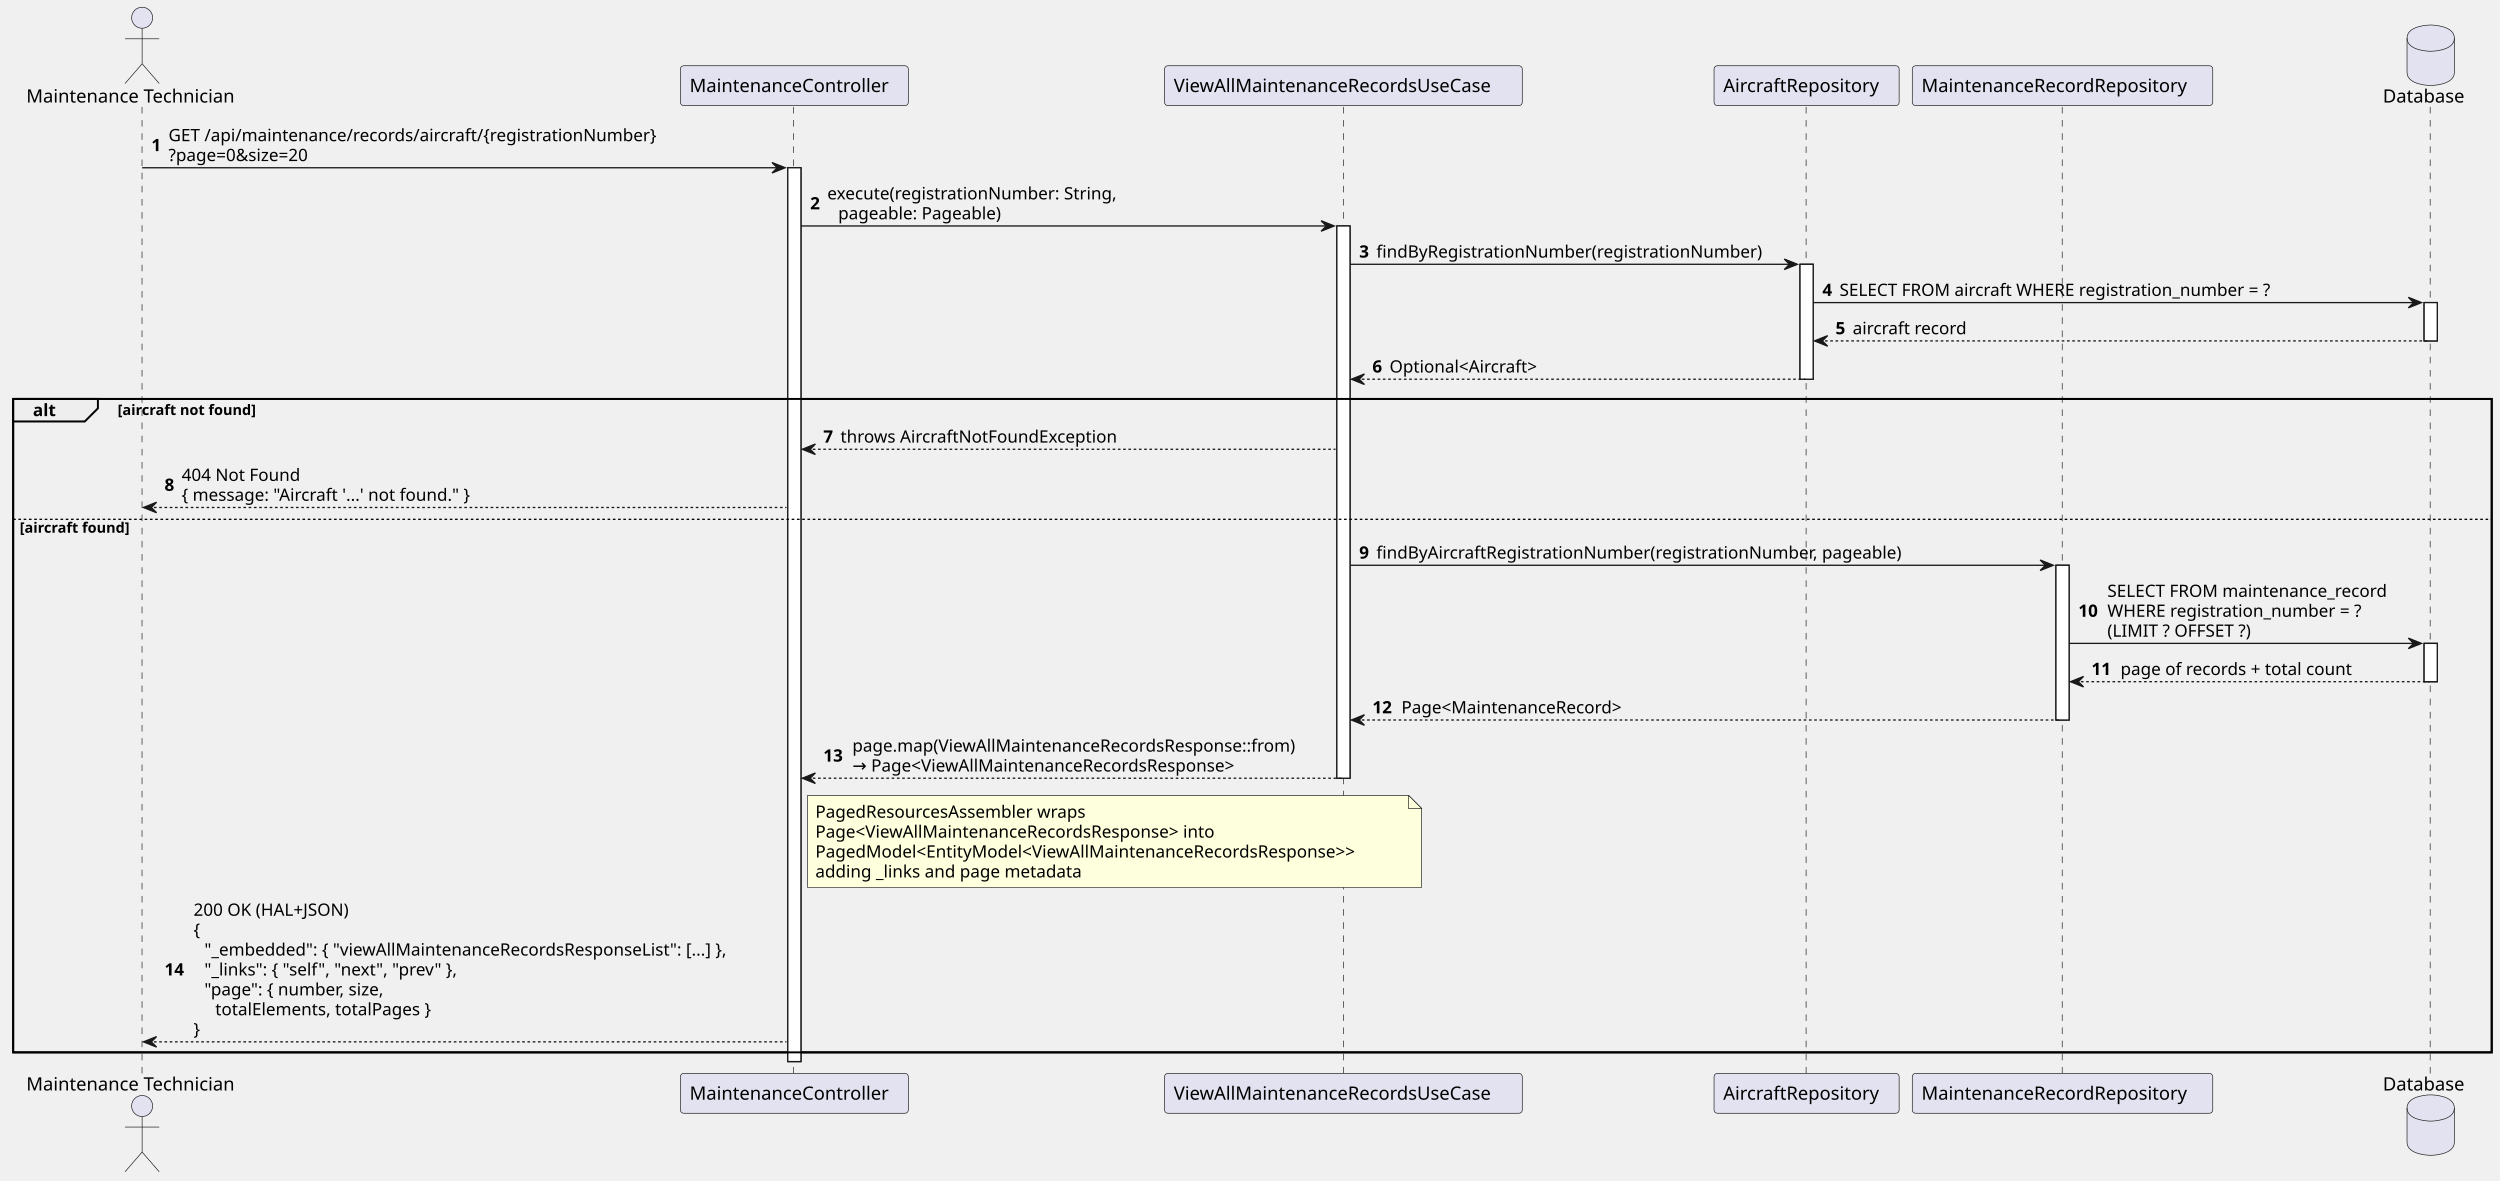
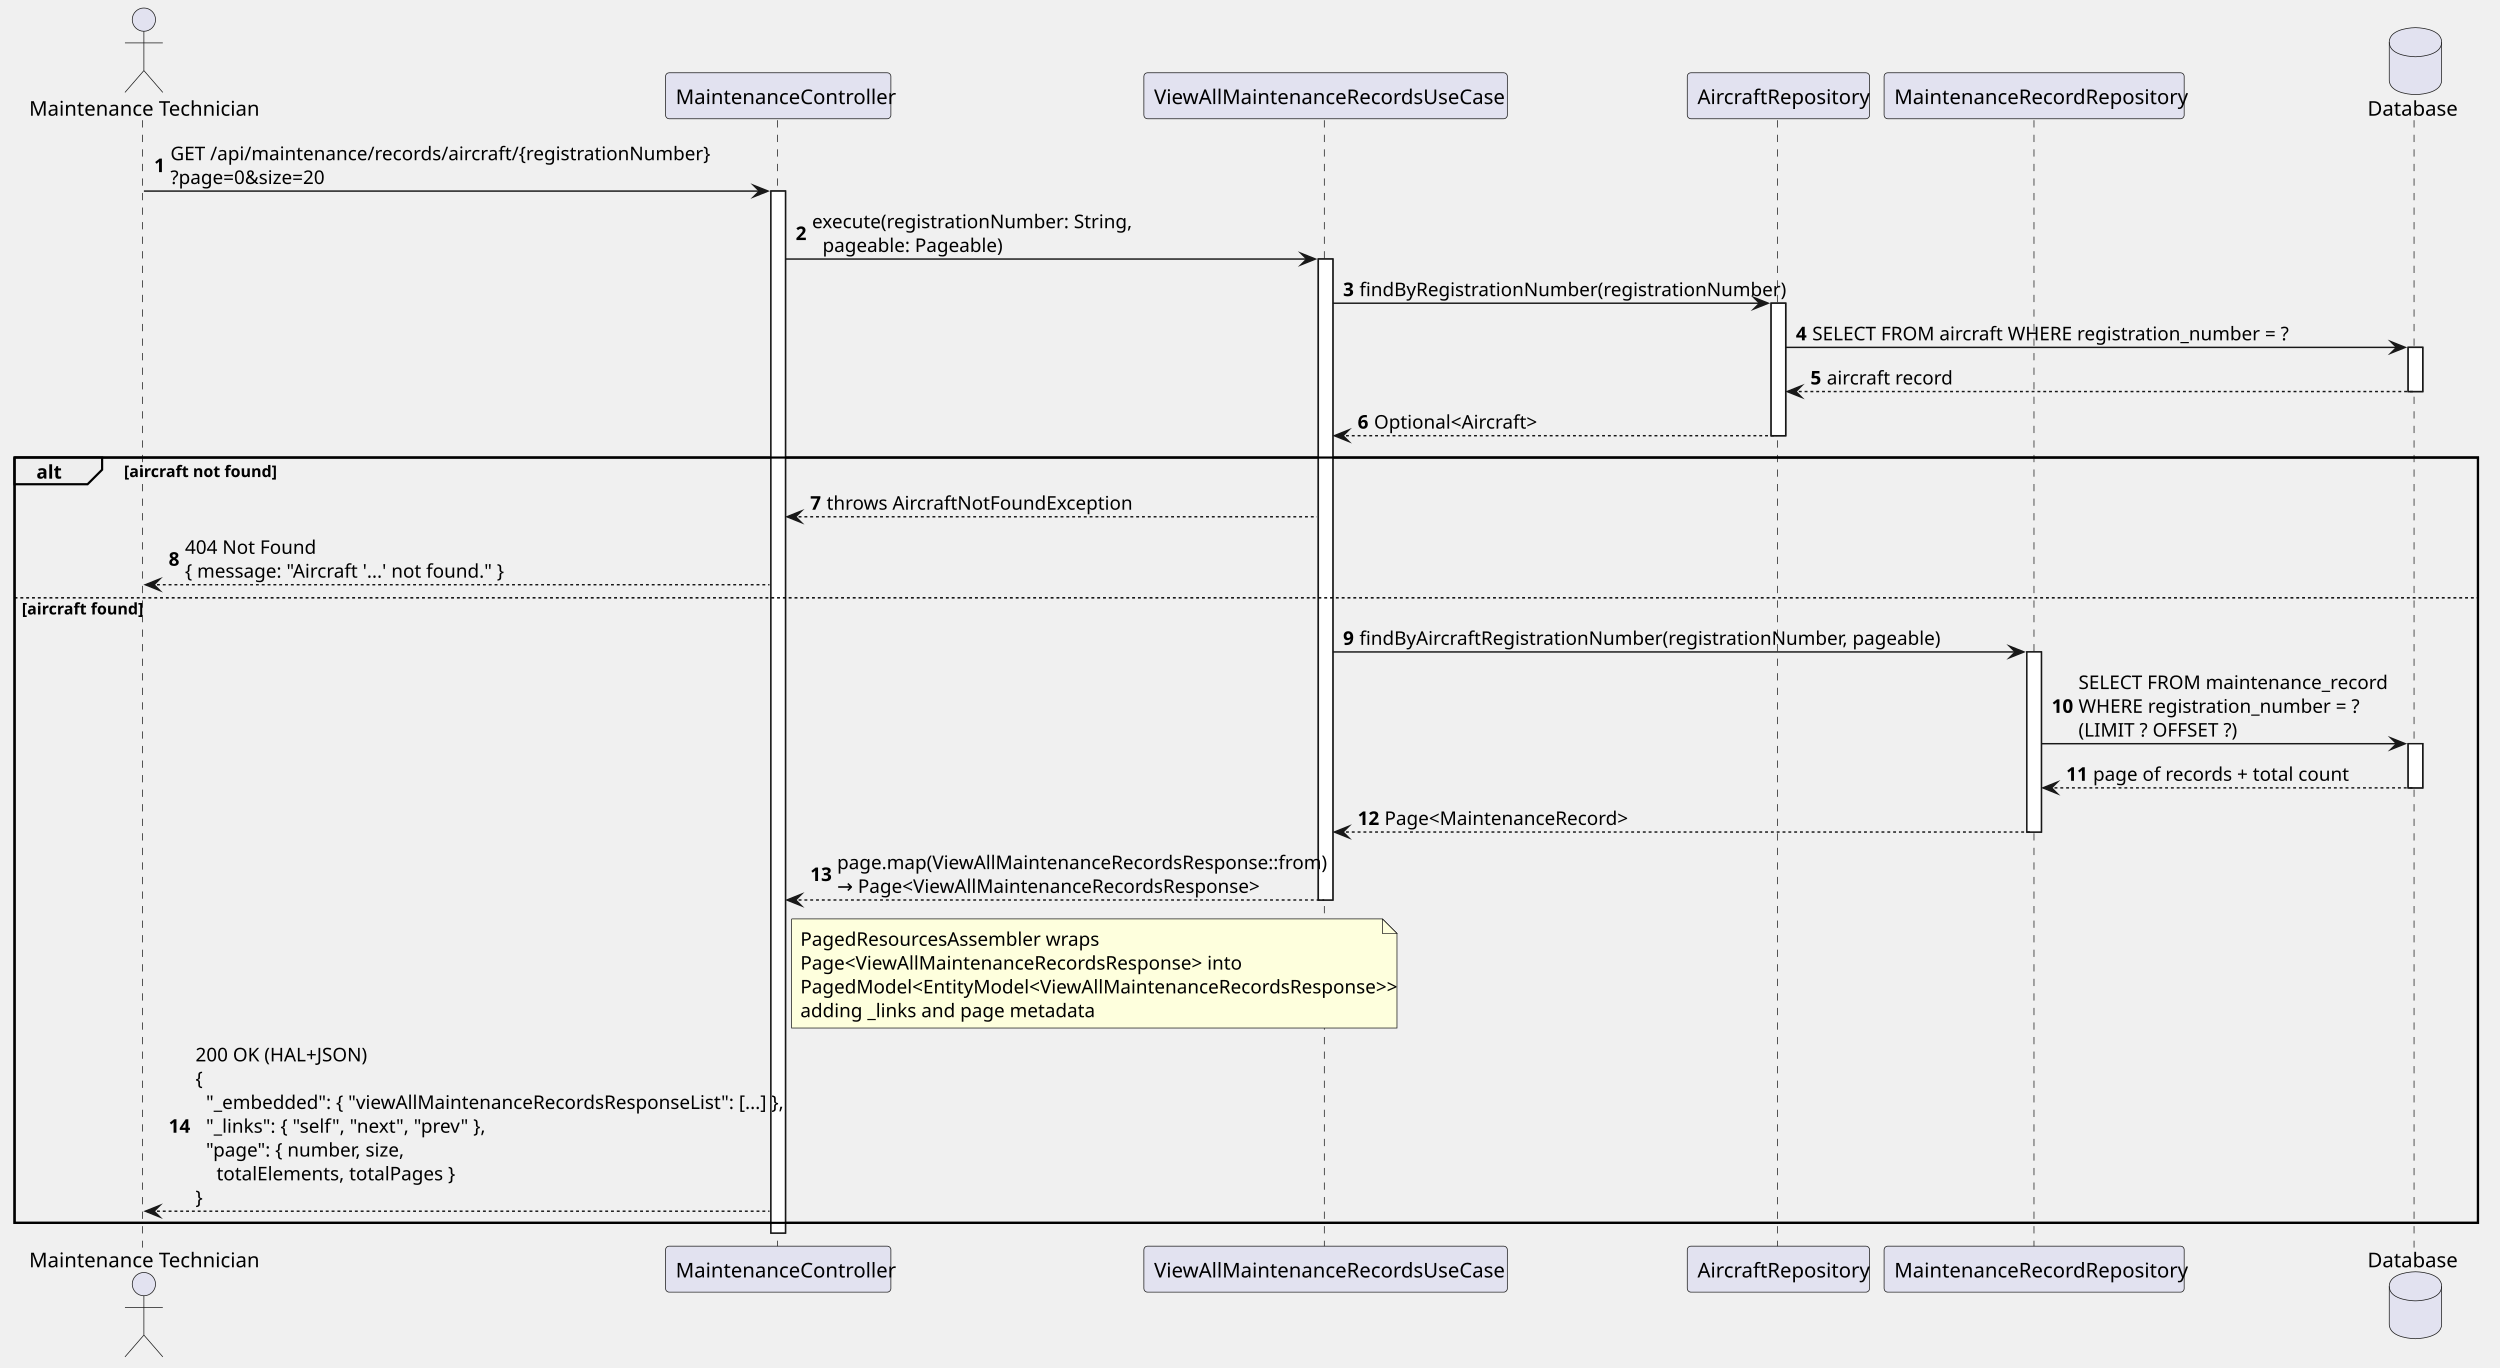
- <svg xmlns="http://www.w3.org/2000/svg" contentStyleType="text/css" data-diagram-type="SEQUENCE" height="898px" preserveAspectRatio="none" style="width:1901px;height:898px;background:#FFFFFF;" version="1.1" viewBox="0 0 1901 898" width="1901px" zoomAndPan="magnify">
+ <svg xmlns="http://www.w3.org/2000/svg" contentStyleType="text/css" data-diagram-type="SEQUENCE" height="940px" preserveAspectRatio="none" style="width:1718px;height:940px;background:#FFFFFF;" version="1.1" viewBox="0 0 1718 940" width="1718px" zoomAndPan="magnify">
  <defs />
  <g>
    <g>
-       <rect fill="#FFFFFF" height="679.656" style="stroke:#181818;stroke-width:1;" width="10" x="599.033" y="127.562" />
-     </g>
-     <g>
-       <rect fill="#FFFFFF" height="419.93" style="stroke:#181818;stroke-width:1;" width="10" x="1016.54" y="171.828" />
-     </g>
-     <g>
-       <rect fill="#FFFFFF" height="87.398" style="stroke:#181818;stroke-width:1;" width="10" x="1368.732" y="200.961" />
-     </g>
-     <g>
-       <rect fill="#FFFFFF" height="117.664" style="stroke:#181818;stroke-width:1;" width="10" x="1563.344" y="429.828" />
-     </g>
-     <g>
-       <rect fill="#FFFFFF" height="29.133" style="stroke:#181818;stroke-width:1;" width="10" x="1843.306" y="230.094" />
-     </g>
-     <g>
-       <rect fill="#FFFFFF" height="29.133" style="stroke:#181818;stroke-width:1;" width="10" x="1843.306" y="489.227" />
-     </g>
-     <rect fill="none" height="496.859" style="stroke:#000000;stroke-width:1.5;" width="1884.706" x="10" y="303.359" />
-     <g class="participant-lifeline" data-entity-uid="part1" data-qualified-name="MT" id="part1-lifeline">
-       <g>
-         <rect fill="#000000" fill-opacity="0" height="735.922" width="8" x="104.073" y="81.297" />
-         <line style="stroke:#181818;stroke-width:0.5;stroke-dasharray:5,5;" x1="108" x2="108" y1="81.297" y2="817.219" />
-       </g>
-     </g>
-     <g class="participant-lifeline" data-entity-uid="part2" data-qualified-name="Ctrl" id="part2-lifeline">
-       <g>
-         <rect fill="#000000" fill-opacity="0" height="735.922" width="8" x="600.033" y="81.297" />
-         <line style="stroke:#181818;stroke-width:0.5;stroke-dasharray:5,5;" x1="603.367" x2="603.367" y1="81.297" y2="817.219" />
-       </g>
-     </g>
-     <g class="participant-lifeline" data-entity-uid="part3" data-qualified-name="UC" id="part3-lifeline">
-       <g>
-         <rect fill="#000000" fill-opacity="0" height="735.922" width="8" x="1017.54" y="81.297" />
-         <line style="stroke:#181818;stroke-width:0.5;stroke-dasharray:5,5;" x1="1021.54" x2="1021.54" y1="81.297" y2="817.219" />
-       </g>
-     </g>
-     <g class="participant-lifeline" data-entity-uid="part4" data-qualified-name="AircraftRepo" id="part4-lifeline">
-       <g>
-         <rect fill="#000000" fill-opacity="0" height="735.922" width="8" x="1369.732" y="81.297" />
-         <line style="stroke:#181818;stroke-width:0.5;stroke-dasharray:5,5;" x1="1373.36" x2="1373.36" y1="81.297" y2="817.219" />
-       </g>
-     </g>
-     <g class="participant-lifeline" data-entity-uid="part5" data-qualified-name="Repo" id="part5-lifeline">
-       <g>
-         <rect fill="#000000" fill-opacity="0" height="735.922" width="8" x="1564.344" y="81.297" />
-         <line style="stroke:#181818;stroke-width:0.5;stroke-dasharray:5,5;" x1="1568.105" x2="1568.105" y1="81.297" y2="817.219" />
-       </g>
-     </g>
-     <g class="participant-lifeline" data-entity-uid="part6" data-qualified-name="DB" id="part6-lifeline">
-       <g>
-         <rect fill="#000000" fill-opacity="0" height="735.922" width="8" x="1844.306" y="81.297" />
-         <line style="stroke:#181818;stroke-width:0.5;stroke-dasharray:5,5;" x1="1847.905" x2="1847.905" y1="81.297" y2="817.219" />
-       </g>
-     </g>
-     <g class="participant participant-head" data-entity-uid="part1" data-qualified-name="MT" id="part1-head">
-       <text fill="#000000" font-family="sans-serif" font-size="14" lengthAdjust="spacing" textLength="170.147" x="20" y="77.995">Maintenance Technician</text>
-       <ellipse cx="108.073" cy="13.5" fill="#E2E2F0" rx="8" ry="8" style="stroke:#181818;stroke-width:0.5;" />
-       <path d="M108.073,21.5 L108.073,48.5 M95.073,29.5 L121.073,29.5 M108.073,48.5 L95.073,63.5 M108.073,48.5 L121.073,63.5" fill="none" style="stroke:#181818;stroke-width:0.5;" />
-     </g>
-     <g class="participant participant-tail" data-entity-uid="part1" data-qualified-name="MT" id="part1-tail">
-       <text fill="#000000" font-family="sans-serif" font-size="14" lengthAdjust="spacing" textLength="170.147" x="20" y="829.214">Maintenance Technician</text>
-       <ellipse cx="108.073" cy="841.016" fill="#E2E2F0" rx="8" ry="8" style="stroke:#181818;stroke-width:0.5;" />
-       <path d="M108.073,849.016 L108.073,876.016 M95.073,857.016 L121.073,857.016 M108.073,876.016 L95.073,891.016 M108.073,876.016 L121.073,891.016" fill="none" style="stroke:#181818;stroke-width:0.5;" />
-     </g>
-     <g class="participant participant-head" data-entity-uid="part2" data-qualified-name="Ctrl" id="part2-head">
-       <rect fill="#E2E2F0" height="30.297" rx="2.5" ry="2.5" style="stroke:#181818;stroke-width:0.5;" width="173.332" x="517.367" y="50" />
-       <text fill="#000000" font-family="sans-serif" font-size="14" lengthAdjust="spacing" textLength="159.332" x="524.367" y="69.995">MaintenanceController</text>
-     </g>
-     <g class="participant participant-tail" data-entity-uid="part2" data-qualified-name="Ctrl" id="part2-tail">
-       <rect fill="#E2E2F0" height="30.297" rx="2.5" ry="2.5" style="stroke:#181818;stroke-width:0.5;" width="173.332" x="517.367" y="816.219" />
-       <text fill="#000000" font-family="sans-serif" font-size="14" lengthAdjust="spacing" textLength="159.332" x="524.367" y="836.214">MaintenanceController</text>
-     </g>
-     <g class="participant participant-head" data-entity-uid="part3" data-qualified-name="UC" id="part3-head">
-       <rect fill="#E2E2F0" height="30.297" rx="2.5" ry="2.5" style="stroke:#181818;stroke-width:0.5;" width="272.002" x="885.54" y="50" />
-       <text fill="#000000" font-family="sans-serif" font-size="14" lengthAdjust="spacing" textLength="258.002" x="892.54" y="69.995">ViewAllMaintenanceRecordsUseCase</text>
-     </g>
-     <g class="participant participant-tail" data-entity-uid="part3" data-qualified-name="UC" id="part3-tail">
-       <rect fill="#E2E2F0" height="30.297" rx="2.5" ry="2.5" style="stroke:#181818;stroke-width:0.5;" width="272.002" x="885.54" y="816.219" />
-       <text fill="#000000" font-family="sans-serif" font-size="14" lengthAdjust="spacing" textLength="258.002" x="892.54" y="836.214">ViewAllMaintenanceRecordsUseCase</text>
-     </g>
-     <g class="participant participant-head" data-entity-uid="part4" data-qualified-name="AircraftRepo" id="part4-head">
-       <rect fill="#E2E2F0" height="30.297" rx="2.5" ry="2.5" style="stroke:#181818;stroke-width:0.5;" width="140.745" x="1303.36" y="50" />
-       <text fill="#000000" font-family="sans-serif" font-size="14" lengthAdjust="spacing" textLength="126.745" x="1310.36" y="69.995">AircraftRepository</text>
-     </g>
-     <g class="participant participant-tail" data-entity-uid="part4" data-qualified-name="AircraftRepo" id="part4-tail">
-       <rect fill="#E2E2F0" height="30.297" rx="2.5" ry="2.5" style="stroke:#181818;stroke-width:0.5;" width="140.745" x="1303.36" y="816.219" />
-       <text fill="#000000" font-family="sans-serif" font-size="14" lengthAdjust="spacing" textLength="126.745" x="1310.36" y="836.214">AircraftRepository</text>
-     </g>
-     <g class="participant participant-head" data-entity-uid="part5" data-qualified-name="Repo" id="part5-head">
-       <rect fill="#E2E2F0" height="30.297" rx="2.5" ry="2.5" style="stroke:#181818;stroke-width:0.5;" width="228.477" x="1454.105" y="50" />
-       <text fill="#000000" font-family="sans-serif" font-size="14" lengthAdjust="spacing" textLength="214.477" x="1461.105" y="69.995">MaintenanceRecordRepository</text>
-     </g>
-     <g class="participant participant-tail" data-entity-uid="part5" data-qualified-name="Repo" id="part5-tail">
-       <rect fill="#E2E2F0" height="30.297" rx="2.5" ry="2.5" style="stroke:#181818;stroke-width:0.5;" width="228.477" x="1454.105" y="816.219" />
-       <text fill="#000000" font-family="sans-serif" font-size="14" lengthAdjust="spacing" textLength="214.477" x="1461.105" y="836.214">MaintenanceRecordRepository</text>
-     </g>
-     <g class="participant participant-head" data-entity-uid="part6" data-qualified-name="DB" id="part6-head">
-       <text fill="#000000" font-family="sans-serif" font-size="14" lengthAdjust="spacing" textLength="66.801" x="1811.905" y="77.995">Database</text>
-       <path d="M1830.306,29 C1830.306,19 1848.306,19 1848.306,19 C1848.306,19 1866.306,19 1866.306,29 L1866.306,55 C1866.306,65 1848.306,65 1848.306,65 C1848.306,65 1830.306,65 1830.306,55 L1830.306,29" fill="#E2E2F0" style="stroke:#181818;stroke-width:0.5;" />
-       <path d="M1830.306,29 C1830.306,39 1848.306,39 1848.306,39 C1848.306,39 1866.306,39 1866.306,29" fill="none" style="stroke:#181818;stroke-width:0.5;" />
-     </g>
-     <g class="participant participant-tail" data-entity-uid="part6" data-qualified-name="DB" id="part6-tail">
-       <text fill="#000000" font-family="sans-serif" font-size="14" lengthAdjust="spacing" textLength="66.801" x="1811.905" y="829.214">Database</text>
-       <path d="M1830.306,842.516 C1830.306,832.516 1848.306,832.516 1848.306,832.516 C1848.306,832.516 1866.306,832.516 1866.306,842.516 L1866.306,868.516 C1866.306,878.516 1848.306,878.516 1848.306,878.516 C1848.306,878.516 1830.306,878.516 1830.306,868.516 L1830.306,842.516" fill="#E2E2F0" style="stroke:#181818;stroke-width:0.5;" />
-       <path d="M1830.306,842.516 C1830.306,852.516 1848.306,852.516 1848.306,852.516 C1848.306,852.516 1866.306,852.516 1866.306,842.516" fill="none" style="stroke:#181818;stroke-width:0.5;" />
-     </g>
-     <g>
-       <rect fill="#FFFFFF" height="679.656" style="stroke:#181818;stroke-width:1;" width="10" x="599.033" y="127.562" />
-     </g>
-     <g>
-       <rect fill="#FFFFFF" height="419.93" style="stroke:#181818;stroke-width:1;" width="10" x="1016.54" y="171.828" />
-     </g>
-     <g>
-       <rect fill="#FFFFFF" height="87.398" style="stroke:#181818;stroke-width:1;" width="10" x="1368.732" y="200.961" />
-     </g>
-     <g>
-       <rect fill="#FFFFFF" height="117.664" style="stroke:#181818;stroke-width:1;" width="10" x="1563.344" y="429.828" />
-     </g>
-     <g>
-       <rect fill="#FFFFFF" height="29.133" style="stroke:#181818;stroke-width:1;" width="10" x="1843.306" y="230.094" />
-     </g>
-     <g>
-       <rect fill="#FFFFFF" height="29.133" style="stroke:#181818;stroke-width:1;" width="10" x="1843.306" y="489.227" />
-     </g>
-     <g class="message" data-entity-1="part1" data-entity-2="part2" id="msg1">
-       <polygon fill="#181818" points="587.033,123.562,597.033,127.562,587.033,131.562,591.033,127.562" style="stroke:#181818;stroke-width:1;" />
-       <line style="stroke:#181818;stroke-width:1;" x1="108.073" x2="593.033" y1="127.562" y2="127.562" />
-       <text fill="#000000" font-family="sans-serif" font-size="13" font-weight="bold" lengthAdjust="spacing" textLength="9.045" x="115.073" y="114.93">1</text>
-       <text fill="#000000" font-family="sans-serif" font-size="13" lengthAdjust="spacing" textLength="397.179" x="128.119" y="107.364">GET /api/maintenance/records/aircraft/{registrationNumber}</text>
-       <text fill="#000000" font-family="sans-serif" font-size="13" lengthAdjust="spacing" textLength="121.31" x="128.119" y="122.497">?page=0&amp;size=20</text>
-     </g>
-     <g class="message" data-entity-1="part2" data-entity-2="part3" id="msg2">
-       <polygon fill="#181818" points="1004.54,167.828,1014.54,171.828,1004.54,175.828,1008.54,171.828" style="stroke:#181818;stroke-width:1;" />
-       <line style="stroke:#181818;stroke-width:1;" x1="609.033" x2="1010.54" y1="171.828" y2="171.828" />
-       <text fill="#000000" font-family="sans-serif" font-size="13" font-weight="bold" lengthAdjust="spacing" textLength="9.045" x="616.033" y="159.196">2</text>
-       <text fill="#000000" font-family="sans-serif" font-size="13" lengthAdjust="spacing" textLength="236.196" x="629.079" y="151.629">execute(registrationNumber: String,</text>
-       <text fill="#000000" font-family="sans-serif" font-size="13" lengthAdjust="spacing" textLength="133.764" x="637.343" y="166.762">pageable: Pageable)</text>
-     </g>
-     <g class="message" data-entity-1="part3" data-entity-2="part4" id="msg3">
-       <polygon fill="#181818" points="1356.732,196.961,1366.732,200.961,1356.732,204.961,1360.732,200.961" style="stroke:#181818;stroke-width:1;" />
-       <line style="stroke:#181818;stroke-width:1;" x1="1026.541" x2="1362.732" y1="200.961" y2="200.961" />
-       <text fill="#000000" font-family="sans-serif" font-size="13" font-weight="bold" lengthAdjust="spacing" textLength="9.045" x="1033.541" y="195.895">3</text>
-       <text fill="#000000" font-family="sans-serif" font-size="13" lengthAdjust="spacing" textLength="310.147" x="1046.586" y="195.895">findByRegistrationNumber(registrationNumber)</text>
-     </g>
-     <g class="message" data-entity-1="part4" data-entity-2="part6" id="msg4">
-       <polygon fill="#181818" points="1831.306,226.094,1841.306,230.094,1831.306,234.094,1835.306,230.094" style="stroke:#181818;stroke-width:1;" />
-       <line style="stroke:#181818;stroke-width:1;" x1="1378.732" x2="1837.306" y1="230.094" y2="230.094" />
-       <text fill="#000000" font-family="sans-serif" font-size="13" font-weight="bold" lengthAdjust="spacing" textLength="9.045" x="1385.732" y="225.028">4</text>
-       <text fill="#000000" font-family="sans-serif" font-size="13" lengthAdjust="spacing" textLength="357.157" x="1398.778" y="225.028">SELECT FROM aircraft WHERE registration_number = ?</text>
-     </g>
-     <g class="message" data-entity-1="part6" data-entity-2="part4" id="msg5">
-       <polygon fill="#181818" points="1389.732,255.227,1379.732,259.227,1389.732,263.227,1385.732,259.227" style="stroke:#181818;stroke-width:1;" />
-       <line style="stroke:#181818;stroke-width:1;stroke-dasharray:2,2;" x1="1383.732" x2="1847.306" y1="259.227" y2="259.227" />
-       <text fill="#000000" font-family="sans-serif" font-size="13" font-weight="bold" lengthAdjust="spacing" textLength="9.045" x="1395.732" y="254.161">5</text>
-       <text fill="#000000" font-family="sans-serif" font-size="13" lengthAdjust="spacing" textLength="93.228" x="1408.778" y="254.161">aircraft record</text>
-     </g>
-     <g class="message" data-entity-1="part4" data-entity-2="part3" id="msg6">
-       <polygon fill="#181818" points="1037.541,284.359,1027.541,288.359,1037.541,292.359,1033.541,288.359" style="stroke:#181818;stroke-width:1;" />
-       <line style="stroke:#181818;stroke-width:1;stroke-dasharray:2,2;" x1="1031.541" x2="1372.732" y1="288.359" y2="288.359" />
-       <text fill="#000000" font-family="sans-serif" font-size="13" font-weight="bold" lengthAdjust="spacing" textLength="9.045" x="1043.541" y="283.293">6</text>
-       <text fill="#000000" font-family="sans-serif" font-size="13" lengthAdjust="spacing" textLength="124.731" x="1056.586" y="283.293">Optional&lt;Aircraft&gt;</text>
-     </g>
-     <path d="M10,303.359 L74.443,303.359 L74.443,310.492 L64.443,320.492 L10,320.492 L10,303.359" fill="#EEEEEE" style="stroke:#000000;stroke-width:1.5;" />
-     <rect fill="none" height="496.859" style="stroke:#000000;stroke-width:1.5;" width="1884.706" x="10" y="303.359" />
-     <text fill="#000000" font-family="sans-serif" font-size="13" font-weight="bold" lengthAdjust="spacing" textLength="19.443" x="25" y="316.426">alt</text>
-     <text fill="#000000" font-family="sans-serif" font-size="11" font-weight="bold" lengthAdjust="spacing" textLength="120.269" x="89.443" y="315.57">[aircraft not found]</text>
-     <g class="message" data-entity-1="part3" data-entity-2="part2" id="msg7">
-       <polygon fill="#181818" points="620.033,337.625,610.033,341.625,620.033,345.625,616.033,341.625" style="stroke:#181818;stroke-width:1;" />
-       <line style="stroke:#181818;stroke-width:1;stroke-dasharray:2,2;" x1="614.033" x2="1015.54" y1="341.625" y2="341.625" />
-       <text fill="#000000" font-family="sans-serif" font-size="13" font-weight="bold" lengthAdjust="spacing" textLength="9.045" x="626.033" y="336.559">7</text>
-       <text fill="#000000" font-family="sans-serif" font-size="13" lengthAdjust="spacing" textLength="223.298" x="639.079" y="336.559">throws AircraftNotFoundException</text>
-     </g>
-     <g class="message" data-entity-1="part2" data-entity-2="part1" id="msg8">
-       <polygon fill="#181818" points="119.073,381.891,109.073,385.891,119.073,389.891,115.073,385.891" style="stroke:#181818;stroke-width:1;" />
-       <line style="stroke:#181818;stroke-width:1;stroke-dasharray:2,2;" x1="113.073" x2="598.033" y1="385.891" y2="385.891" />
-       <text fill="#000000" font-family="sans-serif" font-size="13" font-weight="bold" lengthAdjust="spacing" textLength="9.045" x="125.073" y="373.258">8</text>
-       <text fill="#000000" font-family="sans-serif" font-size="13" lengthAdjust="spacing" textLength="96.015" x="138.119" y="365.692">404 Not Found</text>
-       <text fill="#000000" font-family="sans-serif" font-size="13" lengthAdjust="spacing" textLength="246.308" x="138.119" y="380.825">{ message: "Aircraft '...' not found." }</text>
-     </g>
-     <line style="stroke:#000000;stroke-width:1;stroke-dasharray:2,2;" x1="10" x2="1894.706" y1="394.891" y2="394.891" />
-     <text fill="#000000" font-family="sans-serif" font-size="11" font-weight="bold" lengthAdjust="spacing" textLength="95.793" x="15" y="405.101">[aircraft found]</text>
-     <g class="message" data-entity-1="part3" data-entity-2="part5" id="msg9">
-       <polygon fill="#181818" points="1551.344,425.828,1561.344,429.828,1551.344,433.828,1555.344,429.828" style="stroke:#181818;stroke-width:1;" />
-       <line style="stroke:#181818;stroke-width:1;" x1="1026.541" x2="1557.344" y1="429.828" y2="429.828" />
-       <text fill="#000000" font-family="sans-serif" font-size="13" font-weight="bold" lengthAdjust="spacing" textLength="9.045" x="1033.541" y="424.762">9</text>
-       <text fill="#000000" font-family="sans-serif" font-size="13" lengthAdjust="spacing" textLength="426.69" x="1046.586" y="424.762">findByAircraftRegistrationNumber(registrationNumber, pageable)</text>
-     </g>
-     <g class="message" data-entity-1="part5" data-entity-2="part6" id="msg10">
-       <polygon fill="#181818" points="1831.306,485.227,1841.306,489.227,1831.306,493.227,1835.306,489.227" style="stroke:#181818;stroke-width:1;" />
-       <line style="stroke:#181818;stroke-width:1;" x1="1573.344" x2="1837.306" y1="489.227" y2="489.227" />
-       <text fill="#000000" font-family="sans-serif" font-size="13" font-weight="bold" lengthAdjust="spacing" textLength="18.091" x="1580.344" y="469.028">10</text>
-       <text fill="#000000" font-family="sans-serif" font-size="13" lengthAdjust="spacing" textLength="228.871" x="1602.435" y="453.895">SELECT FROM maintenance_record</text>
-       <text fill="#000000" font-family="sans-serif" font-size="13" lengthAdjust="spacing" textLength="210.806" x="1602.435" y="469.028">WHERE registration_number = ?</text>
-       <text fill="#000000" font-family="sans-serif" font-size="13" lengthAdjust="spacing" textLength="120.002" x="1602.435" y="484.161">(LIMIT ? OFFSET ?)</text>
-     </g>
-     <g class="message" data-entity-1="part6" data-entity-2="part5" id="msg11">
-       <polygon fill="#181818" points="1584.344,514.359,1574.344,518.359,1584.344,522.359,1580.344,518.359" style="stroke:#181818;stroke-width:1;" />
-       <line style="stroke:#181818;stroke-width:1;stroke-dasharray:2,2;" x1="1578.344" x2="1847.306" y1="518.359" y2="518.359" />
-       <text fill="#000000" font-family="sans-serif" font-size="13" font-weight="bold" lengthAdjust="spacing" textLength="18.091" x="1590.344" y="513.293">11</text>
-       <text fill="#000000" font-family="sans-serif" font-size="13" lengthAdjust="spacing" textLength="191.769" x="1612.435" y="513.293">page of records + total count</text>
-     </g>
-     <g class="message" data-entity-1="part5" data-entity-2="part3" id="msg12">
-       <polygon fill="#181818" points="1037.541,543.492,1027.541,547.492,1037.541,551.492,1033.541,547.492" style="stroke:#181818;stroke-width:1;" />
-       <line style="stroke:#181818;stroke-width:1;stroke-dasharray:2,2;" x1="1031.541" x2="1567.344" y1="547.492" y2="547.492" />
-       <text fill="#000000" font-family="sans-serif" font-size="13" font-weight="bold" lengthAdjust="spacing" textLength="18.091" x="1043.541" y="542.426">12</text>
-       <text fill="#000000" font-family="sans-serif" font-size="13" lengthAdjust="spacing" textLength="183.289" x="1065.631" y="542.426">Page&lt;MaintenanceRecord&gt;</text>
-     </g>
-     <g class="message" data-entity-1="part3" data-entity-2="part2" id="msg13">
-       <polygon fill="#181818" points="620.033,587.758,610.033,591.758,620.033,595.758,616.033,591.758" style="stroke:#181818;stroke-width:1;" />
-       <line style="stroke:#181818;stroke-width:1;stroke-dasharray:2,2;" x1="614.033" x2="1020.54" y1="591.758" y2="591.758" />
-       <text fill="#000000" font-family="sans-serif" font-size="13" font-weight="bold" lengthAdjust="spacing" textLength="18.091" x="626.033" y="579.125">13</text>
-       <text fill="#000000" font-family="sans-serif" font-size="13" lengthAdjust="spacing" textLength="361.416" x="648.124" y="571.559">page.map(ViewAllMaintenanceRecordsResponse::from)</text>
-       <text fill="#000000" font-family="sans-serif" font-size="13" lengthAdjust="spacing" textLength="315.358" x="648.124" y="586.692">→ Page&lt;ViewAllMaintenanceRecordsResponse&gt;</text>
-     </g>
-     <path d="M614,604.758 L614,674.758 L1081,674.758 L1081,614.758 L1071,604.758 L614,604.758" fill="#FEFFDD" style="stroke:#181818;stroke-width:0.5;" />
-     <path d="M1071,604.758 L1071,614.758 L1081,614.758 L1071,604.758" fill="#FEFFDD" style="stroke:#181818;stroke-width:0.5;" />
-     <text fill="#000000" font-family="sans-serif" font-size="13" lengthAdjust="spacing" textLength="218.975" x="620" y="621.825">PagedResourcesAssembler wraps</text>
-     <text fill="#000000" font-family="sans-serif" font-size="13" lengthAdjust="spacing" textLength="329.367" x="620" y="636.957">Page&lt;ViewAllMaintenanceRecordsResponse&gt; into</text>
-     <text fill="#000000" font-family="sans-serif" font-size="13" lengthAdjust="spacing" textLength="446.386" x="620" y="652.09">PagedModel&lt;EntityModel&lt;ViewAllMaintenanceRecordsResponse&gt;&gt;</text>
-     <text fill="#000000" font-family="sans-serif" font-size="13" lengthAdjust="spacing" textLength="217.299" x="620" y="667.223">adding _links and page metadata</text>
-     <g class="message" data-entity-1="part2" data-entity-2="part1" id="msg14">
-       <polygon fill="#181818" points="119.073,788.219,109.073,792.219,119.073,796.219,115.073,792.219" style="stroke:#181818;stroke-width:1;" />
-       <line style="stroke:#181818;stroke-width:1;stroke-dasharray:2,2;" x1="113.073" x2="598.033" y1="792.219" y2="792.219" />
-       <text fill="#000000" font-family="sans-serif" font-size="13" font-weight="bold" lengthAdjust="spacing" textLength="18.091" x="125.073" y="741.754">14</text>
-       <text fill="#000000" font-family="sans-serif" font-size="13" lengthAdjust="spacing" textLength="130.825" x="147.164" y="696.356">200 OK (HAL+JSON)</text>
-       <text fill="#000000" font-family="sans-serif" font-size="13" lengthAdjust="spacing" textLength="8.271" x="147.164" y="711.489">{</text>
-       <text fill="#000000" font-family="sans-serif" font-size="13" lengthAdjust="spacing" textLength="436.604" x="155.429" y="726.622">"_embedded": { "viewAllMaintenanceRecordsResponseList": [...] },</text>
-       <text fill="#000000" font-family="sans-serif" font-size="13" lengthAdjust="spacing" textLength="219.356" x="155.429" y="741.754">"_links": { "self", "next", "prev" },</text>
-       <text fill="#000000" font-family="sans-serif" font-size="13" lengthAdjust="spacing" textLength="153.683" x="155.429" y="756.887">"page": { number, size,</text>
-       <text fill="#000000" font-family="sans-serif" font-size="13" lengthAdjust="spacing" textLength="179.543" x="163.693" y="772.02">totalElements, totalPages }</text>
-       <text fill="#000000" font-family="sans-serif" font-size="13" lengthAdjust="spacing" textLength="8.271" x="147.164" y="787.153">}</text>
+       <rect fill="#FFFFFF" height="716.031" style="stroke:#181818;stroke-width:1;" width="10" x="529.784" y="131.312" />
+     </g>
+     <g>
+       <rect fill="#FFFFFF" height="440.461" style="stroke:#181818;stroke-width:1;" width="10" x="905.955" y="178.016" />
+     </g>
+     <g>
+       <rect fill="#FFFFFF" height="91.055" style="stroke:#181818;stroke-width:1;" width="10" x="1217.122" y="208.367" />
+     </g>
+     <g>
+       <rect fill="#FFFFFF" height="123.758" style="stroke:#181818;stroke-width:1;" width="10" x="1392.856" y="448.016" />
+     </g>
+     <g>
+       <rect fill="#FFFFFF" height="30.352" style="stroke:#181818;stroke-width:1;" width="10" x="1654.898" y="238.719" />
+     </g>
+     <g>
+       <rect fill="#FFFFFF" height="30.352" style="stroke:#181818;stroke-width:1;" width="10" x="1654.898" y="511.07" />
+     </g>
+     <rect fill="none" height="525.922" style="stroke:#000000;stroke-width:1.5;" width="1692.864" x="10" y="314.422" />
+     <g class="participant-lifeline" data-entity-uid="part1" data-qualified-name="MT" data-source-line="2" id="part1-lifeline">
+       <g>
+         <rect fill="#000000" fill-opacity="0" height="774.734" width="8" x="94.879" y="82.609" />
+         <line style="stroke:#181818;stroke-width:0.5;stroke-dasharray:5,5;" x1="98" x2="98" y1="82.609" y2="857.344" />
+       </g>
+     </g>
+     <g class="participant-lifeline" data-entity-uid="part2" data-qualified-name="Ctrl" data-source-line="3" id="part2-lifeline">
+       <g>
+         <rect fill="#000000" fill-opacity="0" height="774.734" width="8" x="530.784" y="82.609" />
+         <line style="stroke:#181818;stroke-width:0.5;stroke-dasharray:5,5;" x1="534.356" x2="534.356" y1="82.609" y2="857.344" />
+       </g>
+     </g>
+     <g class="participant-lifeline" data-entity-uid="part3" data-qualified-name="UC" data-source-line="4" id="part3-lifeline">
+       <g>
+         <rect fill="#000000" fill-opacity="0" height="774.734" width="8" x="906.955" y="82.609" />
+         <line style="stroke:#181818;stroke-width:0.5;stroke-dasharray:5,5;" x1="910.066" x2="910.066" y1="82.609" y2="857.344" />
+       </g>
+     </g>
+     <g class="participant-lifeline" data-entity-uid="part4" data-qualified-name="AircraftRepo" data-source-line="5" id="part4-lifeline">
+       <g>
+         <rect fill="#000000" fill-opacity="0" height="774.734" width="8" x="1218.122" y="82.609" />
+         <line style="stroke:#181818;stroke-width:0.5;stroke-dasharray:5,5;" x1="1221.495" x2="1221.495" y1="82.609" y2="857.344" />
+       </g>
+     </g>
+     <g class="participant-lifeline" data-entity-uid="part5" data-qualified-name="Repo" data-source-line="6" id="part5-lifeline">
+       <g>
+         <rect fill="#000000" fill-opacity="0" height="774.734" width="8" x="1393.856" y="82.609" />
+         <line style="stroke:#181818;stroke-width:0.5;stroke-dasharray:5,5;" x1="1397.749" x2="1397.749" y1="82.609" y2="857.344" />
+       </g>
+     </g>
+     <g class="participant-lifeline" data-entity-uid="part6" data-qualified-name="DB" data-source-line="7" id="part6-lifeline">
+       <g>
+         <rect fill="#000000" fill-opacity="0" height="774.734" width="8" x="1655.898" y="82.609" />
+         <line style="stroke:#181818;stroke-width:0.5;stroke-dasharray:5,5;" x1="1658.933" x2="1658.933" y1="82.609" y2="857.344" />
+       </g>
+     </g>
+     <g class="participant participant-head" data-entity-uid="part1" data-qualified-name="MT" data-source-line="2" id="part1-head">
+       <text fill="#000000" font-family="sans-serif" font-size="14" lengthAdjust="spacing" textLength="151.758" x="20" y="79.533">Maintenance Technician</text>
+       <ellipse cx="98.879" cy="13.5" fill="#E2E2F0" rx="8" ry="8" style="stroke:#181818;stroke-width:0.5;" />
+       <path d="M98.879,21.5 L98.879,48.5 M85.879,29.5 L111.879,29.5 M98.879,48.5 L85.879,63.5 M98.879,48.5 L111.879,63.5" fill="none" style="stroke:#181818;stroke-width:0.5;" />
+     </g>
+     <g class="participant participant-tail" data-entity-uid="part1" data-qualified-name="MT" data-source-line="2" id="part1-tail">
+       <text fill="#000000" font-family="sans-serif" font-size="14" lengthAdjust="spacing" textLength="151.758" x="20" y="870.877">Maintenance Technician</text>
+       <ellipse cx="98.879" cy="882.453" fill="#E2E2F0" rx="8" ry="8" style="stroke:#181818;stroke-width:0.5;" />
+       <path d="M98.879,890.453 L98.879,917.453 M85.879,898.453 L111.879,898.453 M98.879,917.453 L85.879,932.453 M98.879,917.453 L111.879,932.453" fill="none" style="stroke:#181818;stroke-width:0.5;" />
+     </g>
+     <g class="participant participant-head" data-entity-uid="part2" data-qualified-name="Ctrl" data-source-line="3" id="part2-head">
+       <rect fill="#E2E2F0" height="31.609" rx="2.5" ry="2.5" style="stroke:#181818;stroke-width:0.5;" width="154.855" x="457.356" y="50" />
+       <text fill="#000000" font-family="sans-serif" font-size="14" lengthAdjust="spacing" textLength="140.855" x="464.356" y="71.533">MaintenanceController</text>
+     </g>
+     <g class="participant participant-tail" data-entity-uid="part2" data-qualified-name="Ctrl" data-source-line="3" id="part2-tail">
+       <rect fill="#E2E2F0" height="31.609" rx="2.5" ry="2.5" style="stroke:#181818;stroke-width:0.5;" width="154.855" x="457.356" y="856.344" />
+       <text fill="#000000" font-family="sans-serif" font-size="14" lengthAdjust="spacing" textLength="140.855" x="464.356" y="877.877">MaintenanceController</text>
+     </g>
+     <g class="participant participant-head" data-entity-uid="part3" data-qualified-name="UC" data-source-line="4" id="part3-head">
+       <rect fill="#E2E2F0" height="31.609" rx="2.5" ry="2.5" style="stroke:#181818;stroke-width:0.5;" width="249.778" x="786.066" y="50" />
+       <text fill="#000000" font-family="sans-serif" font-size="14" lengthAdjust="spacing" textLength="235.778" x="793.066" y="71.533">ViewAllMaintenanceRecordsUseCase</text>
+     </g>
+     <g class="participant participant-tail" data-entity-uid="part3" data-qualified-name="UC" data-source-line="4" id="part3-tail">
+       <rect fill="#E2E2F0" height="31.609" rx="2.5" ry="2.5" style="stroke:#181818;stroke-width:0.5;" width="249.778" x="786.066" y="856.344" />
+       <text fill="#000000" font-family="sans-serif" font-size="14" lengthAdjust="spacing" textLength="235.778" x="793.066" y="877.877">ViewAllMaintenanceRecordsUseCase</text>
+     </g>
+     <g class="participant participant-head" data-entity-uid="part4" data-qualified-name="AircraftRepo" data-source-line="5" id="part4-head">
+       <rect fill="#E2E2F0" height="31.609" rx="2.5" ry="2.5" style="stroke:#181818;stroke-width:0.5;" width="125.255" x="1159.495" y="50" />
+       <text fill="#000000" font-family="sans-serif" font-size="14" lengthAdjust="spacing" textLength="111.255" x="1166.495" y="71.533">AircraftRepository</text>
+     </g>
+     <g class="participant participant-tail" data-entity-uid="part4" data-qualified-name="AircraftRepo" data-source-line="5" id="part4-tail">
+       <rect fill="#E2E2F0" height="31.609" rx="2.5" ry="2.5" style="stroke:#181818;stroke-width:0.5;" width="125.255" x="1159.495" y="856.344" />
+       <text fill="#000000" font-family="sans-serif" font-size="14" lengthAdjust="spacing" textLength="111.255" x="1166.495" y="877.877">AircraftRepository</text>
+     </g>
+     <g class="participant participant-head" data-entity-uid="part5" data-qualified-name="Repo" data-source-line="6" id="part5-head">
+       <rect fill="#E2E2F0" height="31.609" rx="2.5" ry="2.5" style="stroke:#181818;stroke-width:0.5;" width="206.213" x="1294.749" y="50" />
+       <text fill="#000000" font-family="sans-serif" font-size="14" lengthAdjust="spacing" textLength="192.213" x="1301.749" y="71.533">MaintenanceRecordRepository</text>
+     </g>
+     <g class="participant participant-tail" data-entity-uid="part5" data-qualified-name="Repo" data-source-line="6" id="part5-tail">
+       <rect fill="#E2E2F0" height="31.609" rx="2.5" ry="2.5" style="stroke:#181818;stroke-width:0.5;" width="206.213" x="1294.749" y="856.344" />
+       <text fill="#000000" font-family="sans-serif" font-size="14" lengthAdjust="spacing" textLength="192.213" x="1301.749" y="877.877">MaintenanceRecordRepository</text>
+     </g>
+     <g class="participant participant-head" data-entity-uid="part6" data-qualified-name="DB" data-source-line="7" id="part6-head">
+       <text fill="#000000" font-family="sans-serif" font-size="14" lengthAdjust="spacing" textLength="59.931" x="1626.933" y="79.533">Database</text>
+       <path d="M1641.898,29 C1641.898,19 1659.898,19 1659.898,19 C1659.898,19 1677.898,19 1677.898,29 L1677.898,55 C1677.898,65 1659.898,65 1659.898,65 C1659.898,65 1641.898,65 1641.898,55 L1641.898,29" fill="#E2E2F0" style="stroke:#181818;stroke-width:0.5;" />
+       <path d="M1641.898,29 C1641.898,39 1659.898,39 1659.898,39 C1659.898,39 1677.898,39 1677.898,29" fill="none" style="stroke:#181818;stroke-width:0.5;" />
+     </g>
+     <g class="participant participant-tail" data-entity-uid="part6" data-qualified-name="DB" data-source-line="7" id="part6-tail">
+       <text fill="#000000" font-family="sans-serif" font-size="14" lengthAdjust="spacing" textLength="59.931" x="1626.933" y="870.877">Database</text>
+       <path d="M1641.898,883.953 C1641.898,873.953 1659.898,873.953 1659.898,873.953 C1659.898,873.953 1677.898,873.953 1677.898,883.953 L1677.898,909.953 C1677.898,919.953 1659.898,919.953 1659.898,919.953 C1659.898,919.953 1641.898,919.953 1641.898,909.953 L1641.898,883.953" fill="#E2E2F0" style="stroke:#181818;stroke-width:0.5;" />
+       <path d="M1641.898,883.953 C1641.898,893.953 1659.898,893.953 1659.898,893.953 C1659.898,893.953 1677.898,893.953 1677.898,883.953" fill="none" style="stroke:#181818;stroke-width:0.5;" />
+     </g>
+     <g>
+       <rect fill="#FFFFFF" height="716.031" style="stroke:#181818;stroke-width:1;" width="10" x="529.784" y="131.312" />
+     </g>
+     <g>
+       <rect fill="#FFFFFF" height="440.461" style="stroke:#181818;stroke-width:1;" width="10" x="905.955" y="178.016" />
+     </g>
+     <g>
+       <rect fill="#FFFFFF" height="91.055" style="stroke:#181818;stroke-width:1;" width="10" x="1217.122" y="208.367" />
+     </g>
+     <g>
+       <rect fill="#FFFFFF" height="123.758" style="stroke:#181818;stroke-width:1;" width="10" x="1392.856" y="448.016" />
+     </g>
+     <g>
+       <rect fill="#FFFFFF" height="30.352" style="stroke:#181818;stroke-width:1;" width="10" x="1654.898" y="238.719" />
+     </g>
+     <g>
+       <rect fill="#FFFFFF" height="30.352" style="stroke:#181818;stroke-width:1;" width="10" x="1654.898" y="511.07" />
+     </g>
+     <g class="message" data-entity-1="part1" data-entity-2="part2" data-source-line="9" id="msg1">
+       <polygon fill="#181818" points="517.784,127.312,527.784,131.312,517.784,135.312,521.784,131.312" style="stroke:#181818;stroke-width:1;stroke-linejoin:miter;stroke-miterlimit:10;" />
+       <line style="stroke:#181818;stroke-width:1;" x1="98.879" x2="523.784" y1="131.312" y2="131.312" />
+       <text fill="#000000" font-family="sans-serif" font-size="13" font-weight="700" lengthAdjust="spacing" textLength="7.23" x="105.879" y="118.28">1</text>
+       <text fill="#000000" font-family="sans-serif" font-size="13" lengthAdjust="spacing" textLength="342.488" x="117.109" y="110.105">GET /api/maintenance/records/aircraft/{registrationNumber}</text>
+       <text fill="#000000" font-family="sans-serif" font-size="13" lengthAdjust="spacing" textLength="104.812" x="117.109" y="126.456">?page=0&amp;size=20</text>
+     </g>
+     <g class="message" data-entity-1="part2" data-entity-2="part3" data-source-line="12" id="msg2">
+       <polygon fill="#181818" points="893.955,174.016,903.955,178.016,893.955,182.016,897.955,178.016" style="stroke:#181818;stroke-width:1;stroke-linejoin:miter;stroke-miterlimit:10;" />
+       <line style="stroke:#181818;stroke-width:1;" x1="539.784" x2="899.955" y1="178.016" y2="178.016" />
+       <text fill="#000000" font-family="sans-serif" font-size="13" font-weight="700" lengthAdjust="spacing" textLength="7.23" x="546.784" y="164.983">2</text>
+       <text fill="#000000" font-family="sans-serif" font-size="13" lengthAdjust="spacing" textLength="205.201" x="558.014" y="156.808">execute(registrationNumber: String,</text>
+       <text fill="#000000" font-family="sans-serif" font-size="13" lengthAdjust="spacing" textLength="119.99" x="565.237" y="173.159">pageable: Pageable)</text>
+     </g>
+     <g class="message" data-entity-1="part3" data-entity-2="part4" data-source-line="15" id="msg3">
+       <polygon fill="#181818" points="1205.122,204.367,1215.122,208.367,1205.122,212.367,1209.122,208.367" style="stroke:#181818;stroke-width:1;stroke-linejoin:miter;stroke-miterlimit:10;" />
+       <line style="stroke:#181818;stroke-width:1;" x1="915.955" x2="1211.122" y1="208.367" y2="208.367" />
+       <text fill="#000000" font-family="sans-serif" font-size="13" font-weight="700" lengthAdjust="spacing" textLength="7.23" x="922.955" y="203.511">3</text>
+       <text fill="#000000" font-family="sans-serif" font-size="13" lengthAdjust="spacing" textLength="270.937" x="934.185" y="203.511">findByRegistrationNumber(registrationNumber)</text>
+     </g>
+     <g class="message" data-entity-1="part4" data-entity-2="part6" data-source-line="17" id="msg4">
+       <polygon fill="#181818" points="1642.898,234.719,1652.898,238.719,1642.898,242.719,1646.898,238.719" style="stroke:#181818;stroke-width:1;stroke-linejoin:miter;stroke-miterlimit:10;" />
+       <line style="stroke:#181818;stroke-width:1;" x1="1227.122" x2="1648.898" y1="238.719" y2="238.719" />
+       <text fill="#000000" font-family="sans-serif" font-size="13" font-weight="700" lengthAdjust="spacing" textLength="7.23" x="1234.122" y="233.862">4</text>
+       <text fill="#000000" font-family="sans-serif" font-size="13" lengthAdjust="spacing" textLength="329.069" x="1245.352" y="233.862">SELECT FROM aircraft WHERE registration_number = ?</text>
+     </g>
+     <g class="message" data-entity-1="part6" data-entity-2="part4" data-source-line="19" id="msg5">
+       <polygon fill="#181818" points="1238.122,265.07,1228.122,269.07,1238.122,273.07,1234.122,269.07" style="stroke:#181818;stroke-width:1;stroke-linejoin:miter;stroke-miterlimit:10;" />
+       <line style="stroke:#181818;stroke-width:1;stroke-dasharray:2,2;" x1="1232.122" x2="1658.898" y1="269.07" y2="269.07" />
+       <text fill="#000000" font-family="sans-serif" font-size="13" font-weight="700" lengthAdjust="spacing" textLength="7.23" x="1244.122" y="264.214">5</text>
+       <text fill="#000000" font-family="sans-serif" font-size="13" lengthAdjust="spacing" textLength="80.19" x="1255.352" y="264.214">aircraft record</text>
+     </g>
+     <g class="message" data-entity-1="part4" data-entity-2="part3" data-source-line="21" id="msg6">
+       <polygon fill="#181818" points="926.955,295.422,916.955,299.422,926.955,303.422,922.955,299.422" style="stroke:#181818;stroke-width:1;stroke-linejoin:miter;stroke-miterlimit:10;" />
+       <line style="stroke:#181818;stroke-width:1;stroke-dasharray:2,2;" x1="920.955" x2="1221.122" y1="299.422" y2="299.422" />
+       <text fill="#000000" font-family="sans-serif" font-size="13" font-weight="700" lengthAdjust="spacing" textLength="7.23" x="932.955" y="294.565">6</text>
+       <text fill="#000000" font-family="sans-serif" font-size="13" lengthAdjust="spacing" textLength="104.774" x="944.185" y="294.565">Optional&lt;Aircraft&gt;</text>
+     </g>
+     <path d="M10,314.422 L70.171,314.422 L70.171,322.773 L60.171,332.773 L10,332.773 L10,314.422" fill="#EEEEEE" style="stroke:#000000;stroke-width:1.5;" />
+     <rect fill="none" height="525.922" style="stroke:#000000;stroke-width:1.5;" width="1692.864" x="10" y="314.422" />
+     <text fill="#000000" font-family="sans-serif" font-size="13" font-weight="700" lengthAdjust="spacing" textLength="15.171" x="25" y="328.917">alt</text>
+     <text fill="#000000" font-family="sans-serif" font-size="11" font-weight="700" lengthAdjust="spacing" textLength="98.377" x="85.171" y="327.841">[aircraft not found]</text>
+     <g class="message" data-entity-1="part3" data-entity-2="part2" data-source-line="25" id="msg7">
+       <polygon fill="#181818" points="550.784,351.125,540.784,355.125,550.784,359.125,546.784,355.125" style="stroke:#181818;stroke-width:1;stroke-linejoin:miter;stroke-miterlimit:10;" />
+       <line style="stroke:#181818;stroke-width:1;stroke-dasharray:2,2;" x1="544.784" x2="904.955" y1="355.125" y2="355.125" />
+       <text fill="#000000" font-family="sans-serif" font-size="13" font-weight="700" lengthAdjust="spacing" textLength="7.23" x="556.784" y="350.269">7</text>
+       <text fill="#000000" font-family="sans-serif" font-size="13" lengthAdjust="spacing" textLength="197.253" x="568.014" y="350.269">throws AircraftNotFoundException</text>
+     </g>
+     <g class="message" data-entity-1="part2" data-entity-2="part1" data-source-line="26" id="msg8">
+       <polygon fill="#181818" points="109.879,397.828,99.879,401.828,109.879,405.828,105.879,401.828" style="stroke:#181818;stroke-width:1;stroke-linejoin:miter;stroke-miterlimit:10;" />
+       <line style="stroke:#181818;stroke-width:1;stroke-dasharray:2,2;" x1="103.879" x2="528.784" y1="401.828" y2="401.828" />
+       <text fill="#000000" font-family="sans-serif" font-size="13" font-weight="700" lengthAdjust="spacing" textLength="7.23" x="115.879" y="388.796">8</text>
+       <text fill="#000000" font-family="sans-serif" font-size="13" lengthAdjust="spacing" textLength="86.004" x="127.109" y="380.62">404 Not Found</text>
+       <text fill="#000000" font-family="sans-serif" font-size="13" lengthAdjust="spacing" textLength="207.13" x="127.109" y="396.972">{ message: "Aircraft '...' not found." }</text>
+     </g>
+     <line style="stroke:#000000;stroke-width:1;stroke-dasharray:2,2;" x1="10" x2="1702.864" y1="410.828" y2="410.828" />
+     <text fill="#000000" font-family="sans-serif" font-size="11" font-weight="700" lengthAdjust="spacing" textLength="78.219" x="15" y="422.247">[aircraft found]</text>
+     <g class="message" data-entity-1="part3" data-entity-2="part5" data-source-line="28" id="msg9">
+       <polygon fill="#181818" points="1380.856,444.016,1390.856,448.016,1380.856,452.016,1384.856,448.016" style="stroke:#181818;stroke-width:1;stroke-linejoin:miter;stroke-miterlimit:10;" />
+       <line style="stroke:#181818;stroke-width:1;" x1="915.955" x2="1386.856" y1="448.016" y2="448.016" />
+       <text fill="#000000" font-family="sans-serif" font-size="13" font-weight="700" lengthAdjust="spacing" textLength="7.23" x="922.955" y="443.159">9</text>
+       <text fill="#000000" font-family="sans-serif" font-size="13" lengthAdjust="spacing" textLength="372.83" x="934.185" y="443.159">findByAircraftRegistrationNumber(registrationNumber, pageable)</text>
+     </g>
+     <g class="message" data-entity-1="part5" data-entity-2="part6" data-source-line="30" id="msg10">
+       <polygon fill="#181818" points="1642.898,507.07,1652.898,511.07,1642.898,515.07,1646.898,511.07" style="stroke:#181818;stroke-width:1;stroke-linejoin:miter;stroke-miterlimit:10;" />
+       <line style="stroke:#181818;stroke-width:1;" x1="1402.856" x2="1648.898" y1="511.07" y2="511.07" />
+       <text fill="#000000" font-family="sans-serif" font-size="13" font-weight="700" lengthAdjust="spacing" textLength="14.46" x="1409.856" y="489.862">10</text>
+       <text fill="#000000" font-family="sans-serif" font-size="13" lengthAdjust="spacing" textLength="214.583" x="1428.316" y="473.511">SELECT FROM maintenance_record</text>
+       <text fill="#000000" font-family="sans-serif" font-size="13" lengthAdjust="spacing" textLength="189.662" x="1428.316" y="489.862">WHERE registration_number = ?</text>
+       <text fill="#000000" font-family="sans-serif" font-size="13" lengthAdjust="spacing" textLength="118.454" x="1428.316" y="506.214">(LIMIT ? OFFSET ?)</text>
+     </g>
+     <g class="message" data-entity-1="part6" data-entity-2="part5" data-source-line="32" id="msg11">
+       <polygon fill="#181818" points="1413.856,537.422,1403.856,541.422,1413.856,545.422,1409.856,541.422" style="stroke:#181818;stroke-width:1;stroke-linejoin:miter;stroke-miterlimit:10;" />
+       <line style="stroke:#181818;stroke-width:1;stroke-dasharray:2,2;" x1="1407.856" x2="1658.898" y1="541.422" y2="541.422" />
+       <text fill="#000000" font-family="sans-serif" font-size="13" font-weight="700" lengthAdjust="spacing" textLength="14.46" x="1419.856" y="536.565">11</text>
+       <text fill="#000000" font-family="sans-serif" font-size="13" lengthAdjust="spacing" textLength="165.134" x="1438.316" y="536.565">page of records + total count</text>
+     </g>
+     <g class="message" data-entity-1="part5" data-entity-2="part3" data-source-line="34" id="msg12">
+       <polygon fill="#181818" points="926.955,567.773,916.955,571.773,926.955,575.773,922.955,571.773" style="stroke:#181818;stroke-width:1;stroke-linejoin:miter;stroke-miterlimit:10;" />
+       <line style="stroke:#181818;stroke-width:1;stroke-dasharray:2,2;" x1="920.955" x2="1396.856" y1="571.773" y2="571.773" />
+       <text fill="#000000" font-family="sans-serif" font-size="13" font-weight="700" lengthAdjust="spacing" textLength="14.46" x="932.955" y="566.917">12</text>
+       <text fill="#000000" font-family="sans-serif" font-size="13" lengthAdjust="spacing" textLength="161.891" x="951.415" y="566.917">Page&lt;MaintenanceRecord&gt;</text>
+     </g>
+     <g class="message" data-entity-1="part3" data-entity-2="part2" data-source-line="37" id="msg13">
+       <polygon fill="#181818" points="550.784,614.477,540.784,618.477,550.784,622.477,546.784,618.477" style="stroke:#181818;stroke-width:1;stroke-linejoin:miter;stroke-miterlimit:10;" />
+       <line style="stroke:#181818;stroke-width:1;stroke-dasharray:2,2;" x1="544.784" x2="909.955" y1="618.477" y2="618.477" />
+       <text fill="#000000" font-family="sans-serif" font-size="13" font-weight="700" lengthAdjust="spacing" textLength="14.46" x="556.784" y="605.444">13</text>
+       <text fill="#000000" font-family="sans-serif" font-size="13" lengthAdjust="spacing" textLength="323.711" x="575.244" y="597.269">page.map(ViewAllMaintenanceRecordsResponse::from)</text>
+       <text fill="#000000" font-family="sans-serif" font-size="13" lengthAdjust="spacing" textLength="284.381" x="575.244" y="613.62">→ Page&lt;ViewAllMaintenanceRecordsResponse&gt;</text>
+     </g>
+     <path d="M544,631.477 L544,706.477 L960,706.477 L960,641.477 L950,631.477 L544,631.477" fill="#FEFFDD" style="stroke:#181818;stroke-width:0.5;" />
+     <path d="M950,631.477 L950,641.477 L960,641.477 L950,631.477" fill="#FEFFDD" style="stroke:#181818;stroke-width:0.5;" />
+     <text fill="#000000" font-family="sans-serif" font-size="13" lengthAdjust="spacing" textLength="199.424" x="550" y="649.972">PagedResourcesAssembler wraps</text>
+     <text fill="#000000" font-family="sans-serif" font-size="13" lengthAdjust="spacing" textLength="294.125" x="550" y="666.323">Page&lt;ViewAllMaintenanceRecordsResponse&gt; into</text>
+     <text fill="#000000" font-family="sans-serif" font-size="13" lengthAdjust="spacing" textLength="395.294" x="550" y="682.675">PagedModel&lt;EntityModel&lt;ViewAllMaintenanceRecordsResponse&gt;&gt;</text>
+     <text fill="#000000" font-family="sans-serif" font-size="13" lengthAdjust="spacing" textLength="191.534" x="550" y="699.026">adding _links and page metadata</text>
+     <g class="message" data-entity-1="part2" data-entity-2="part1" data-source-line="47" id="msg14">
+       <polygon fill="#181818" points="109.879,828.344,99.879,832.344,109.879,836.344,105.879,832.344" style="stroke:#181818;stroke-width:1;stroke-linejoin:miter;stroke-miterlimit:10;" />
+       <line style="stroke:#181818;stroke-width:1;stroke-dasharray:2,2;" x1="103.879" x2="528.784" y1="832.344" y2="832.344" />
+       <text fill="#000000" font-family="sans-serif" font-size="13" font-weight="700" lengthAdjust="spacing" textLength="14.46" x="115.879" y="778.433">14</text>
+       <text fill="#000000" font-family="sans-serif" font-size="13" lengthAdjust="spacing" textLength="123.906" x="134.339" y="729.378">200 OK (HAL+JSON)</text>
+       <text fill="#000000" font-family="sans-serif" font-size="13" lengthAdjust="spacing" textLength="4.342" x="134.339" y="745.73">{</text>
+       <text fill="#000000" font-family="sans-serif" font-size="13" lengthAdjust="spacing" textLength="381.221" x="141.562" y="762.081">"_embedded": { "viewAllMaintenanceRecordsResponseList": [...] },</text>
+       <text fill="#000000" font-family="sans-serif" font-size="13" lengthAdjust="spacing" textLength="181.435" x="141.562" y="778.433">"_links": { "self", "next", "prev" },</text>
+       <text fill="#000000" font-family="sans-serif" font-size="13" lengthAdjust="spacing" textLength="131.358" x="141.562" y="794.784">"page": { number, size,</text>
+       <text fill="#000000" font-family="sans-serif" font-size="13" lengthAdjust="spacing" textLength="155.372" x="148.786" y="811.136">totalElements, totalPages }</text>
+       <text fill="#000000" font-family="sans-serif" font-size="13" lengthAdjust="spacing" textLength="4.342" x="134.339" y="827.487">}</text>
    </g>
  </g>
</svg>
